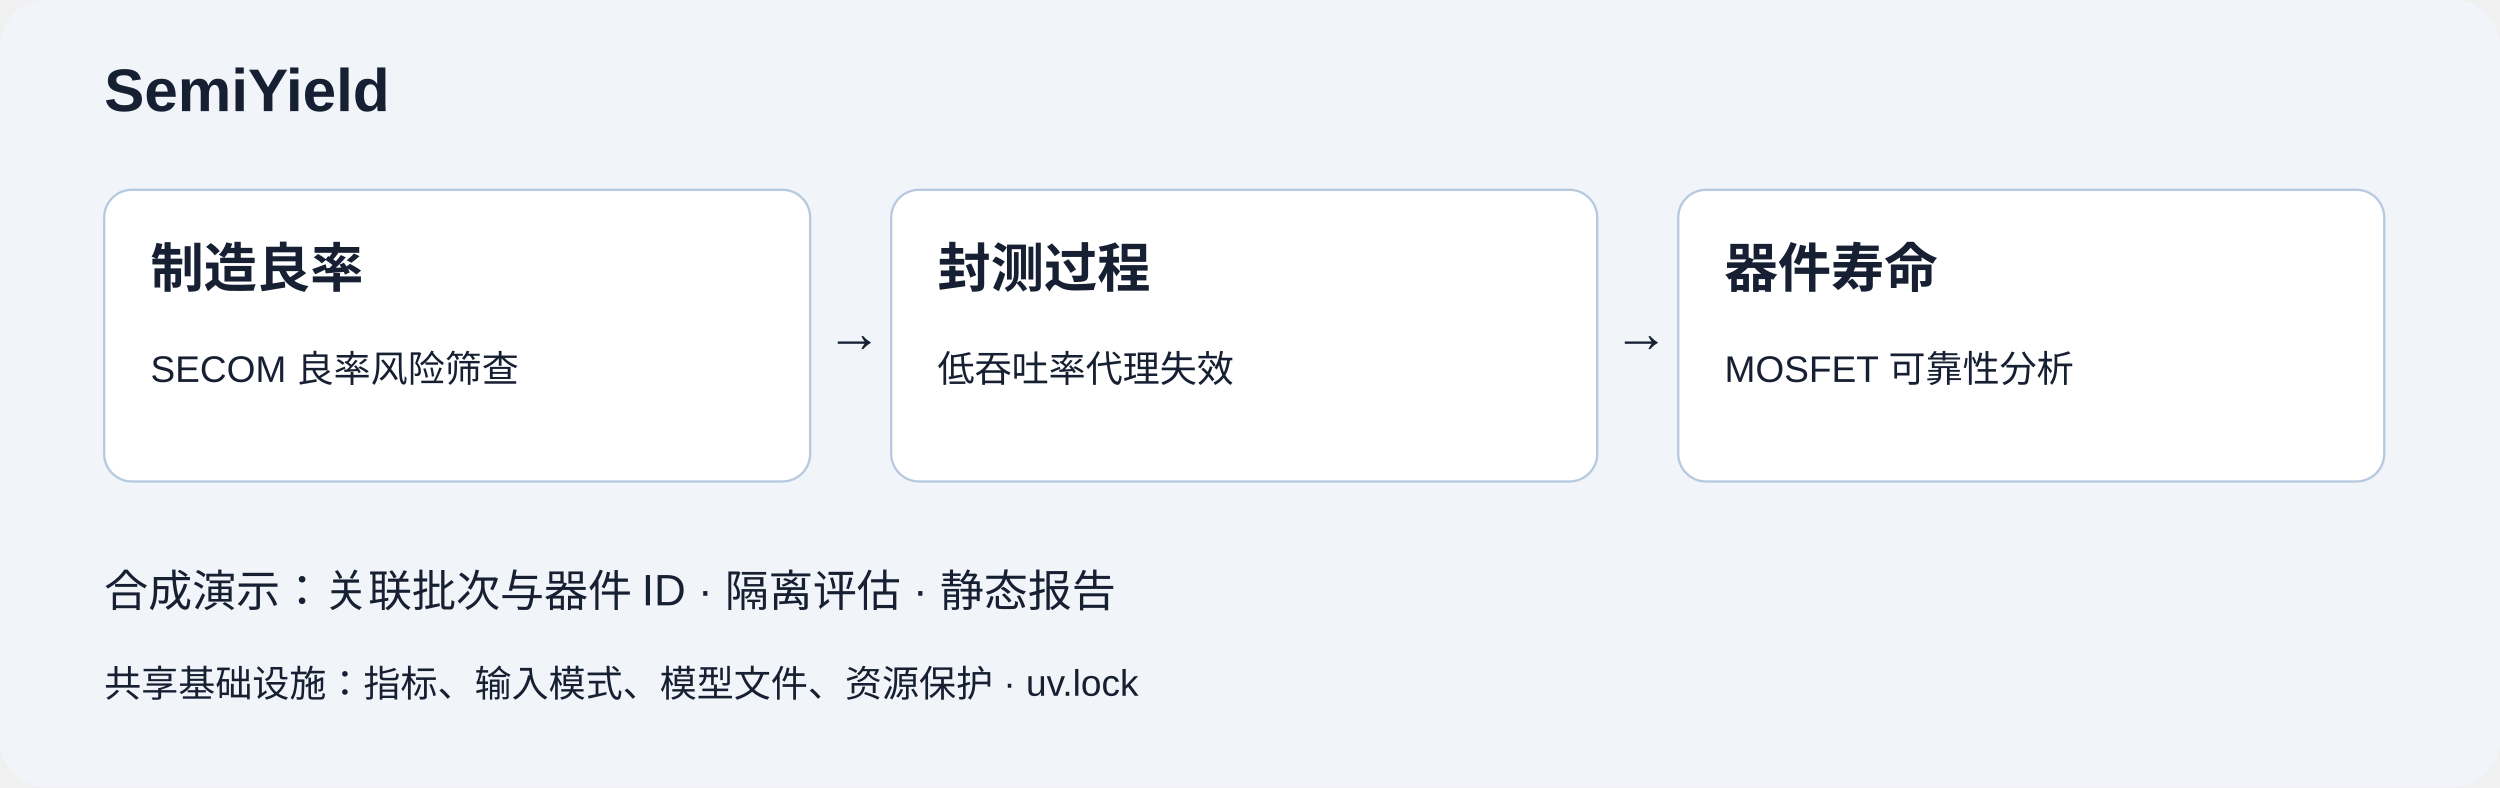
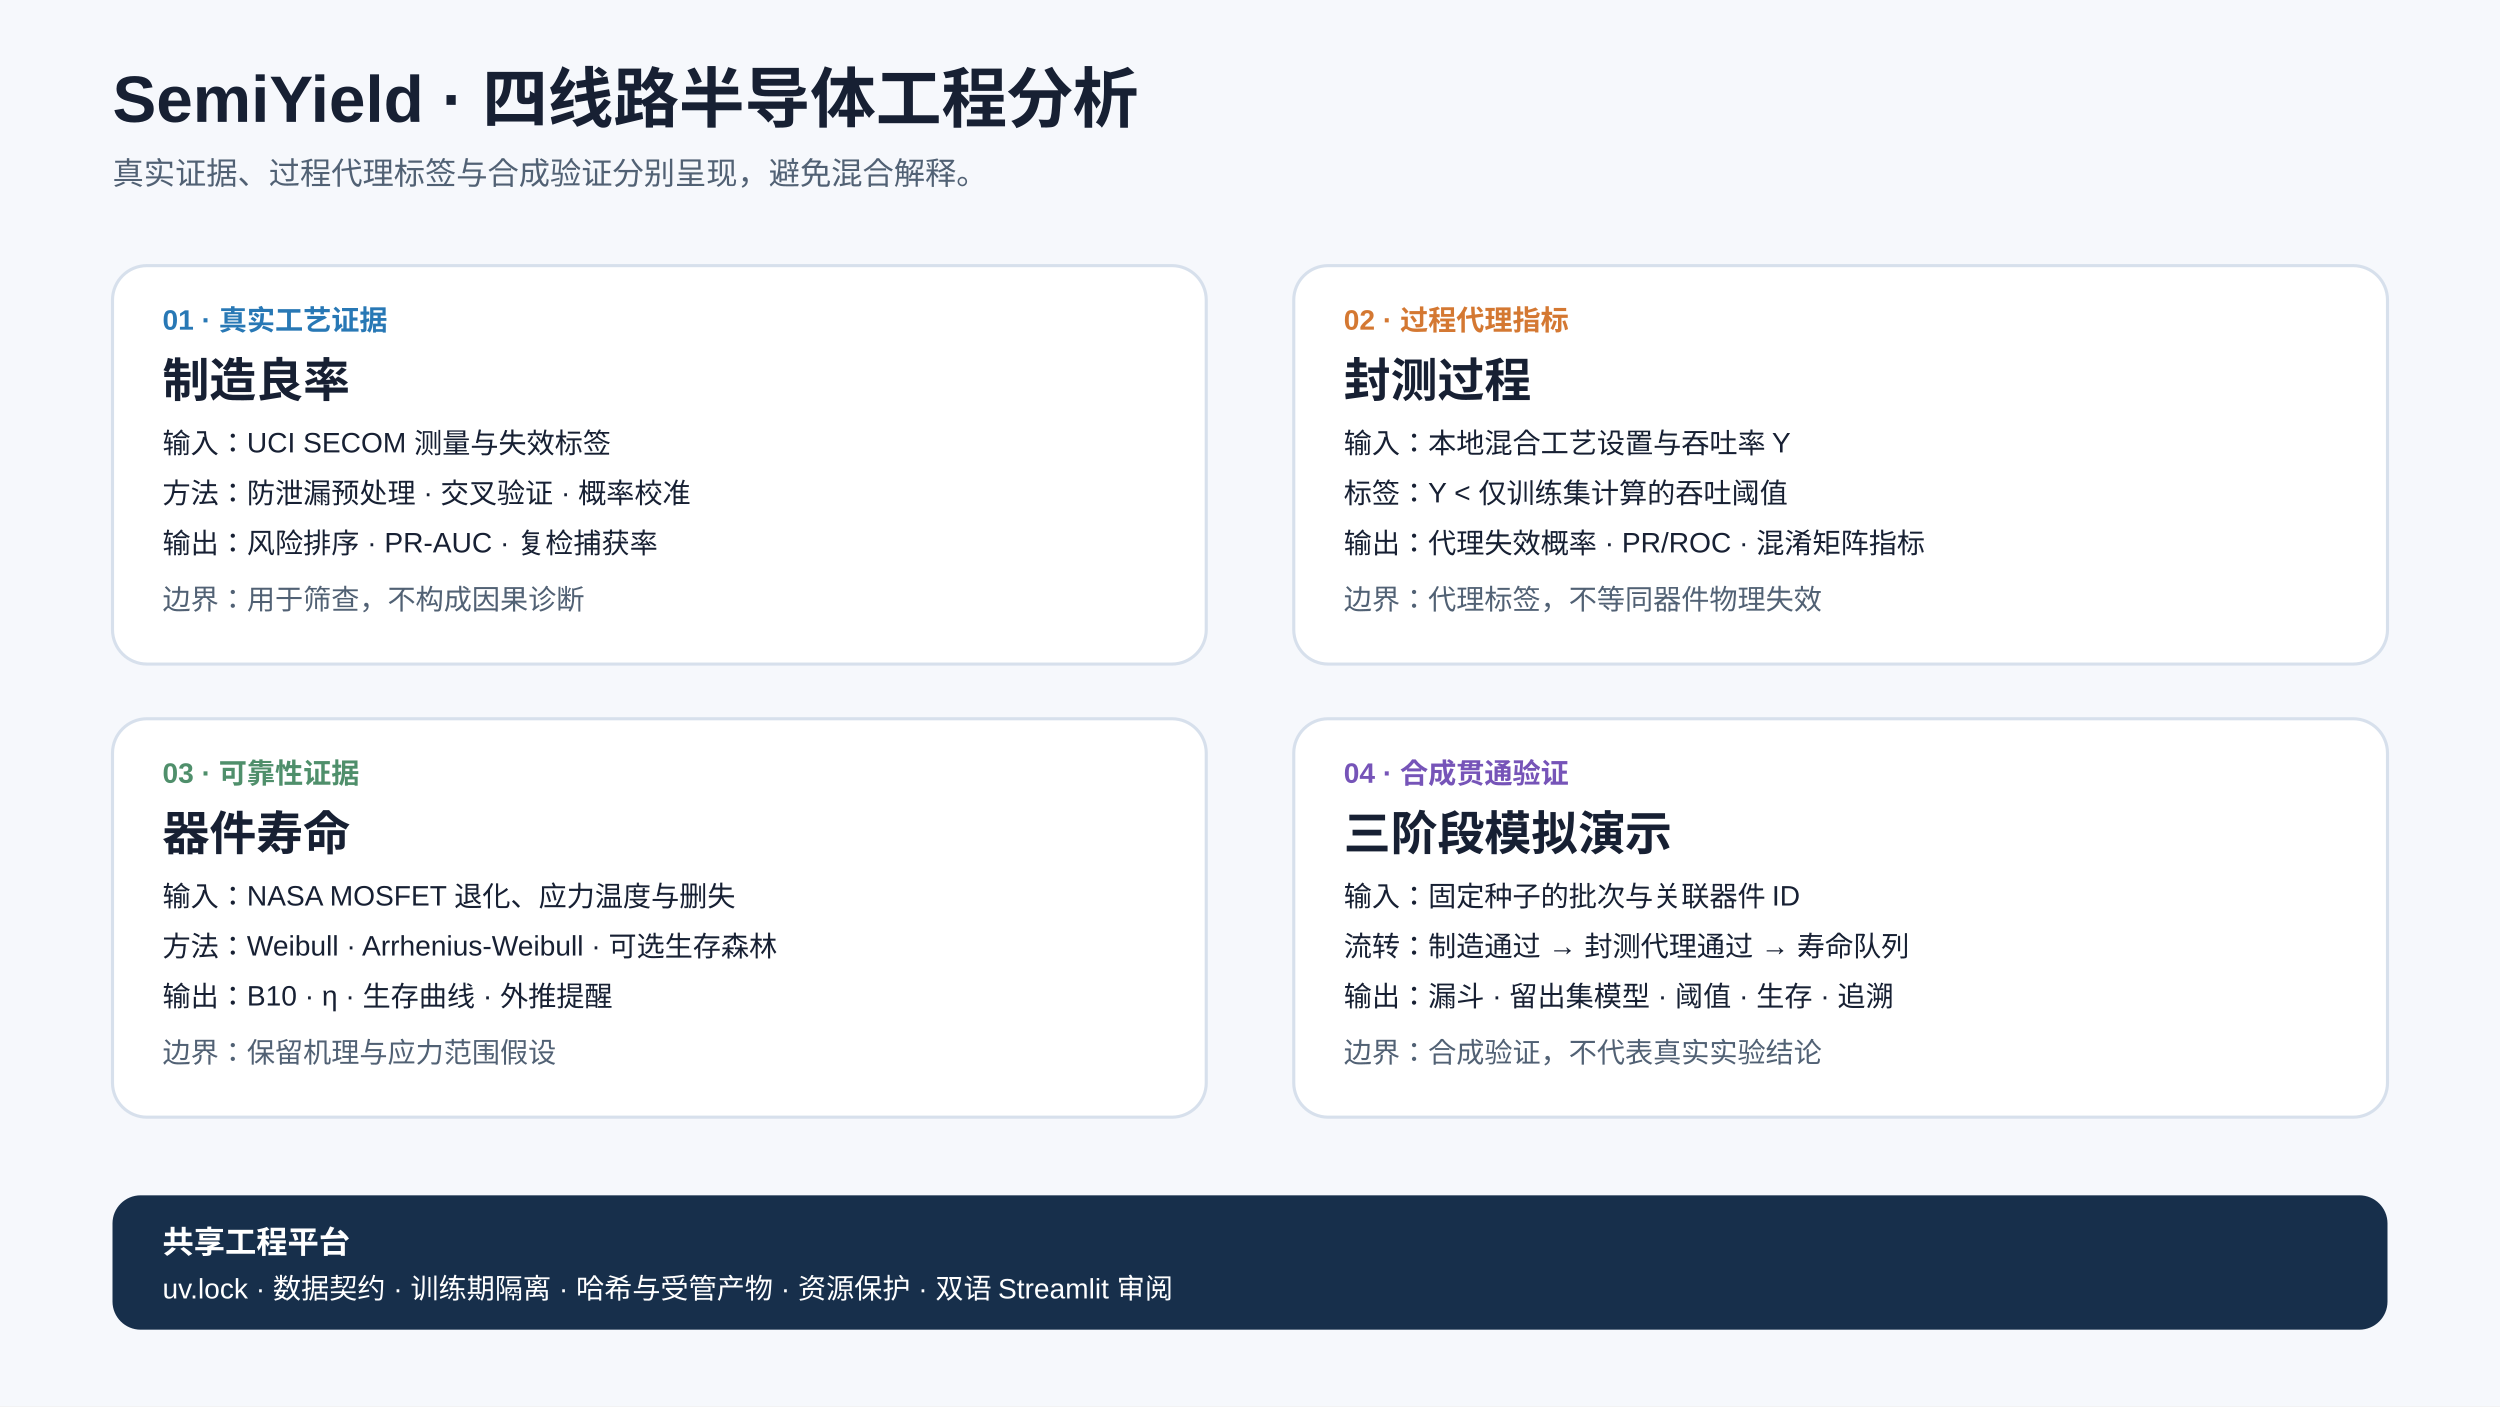
- <svg xmlns="http://www.w3.org/2000/svg" width="1080" height="340" viewBox="0 0 1080 340" role="img" aria-labelledby="title desc">
-   <rect width="1080" height="340" rx="20" fill="#f1f5f9" />
-   <g font-family="Arial, sans-serif" fill="#172033">
-     <text x="45" y="48" font-size="26" font-weight="bold">SemiYield</text>
-     <rect x="45" y="82" width="305" height="126" rx="12" fill="#ffffff" stroke="#b7c9de" />
-     <text x="65" y="124" font-size="23" font-weight="bold">制造良率</text>
-     <text x="65" y="165" font-size="16">SECOM 良率风险筛查</text>
-     <text x="357" y="152" font-size="24">→</text>
-     <rect x="385" y="82" width="305" height="126" rx="12" fill="#ffffff" stroke="#b7c9de" />
-     <text x="405" y="124" font-size="23" font-weight="bold">封测过程</text>
-     <text x="405" y="165" font-size="16">低吞吐率代理失效</text>
-     <text x="697" y="152" font-size="24">→</text>
-     <rect x="725" y="82" width="305" height="126" rx="12" fill="#ffffff" stroke="#b7c9de" />
-     <text x="745" y="124" font-size="23" font-weight="bold">器件寿命</text>
-     <text x="745" y="165" font-size="16">MOSFET 可靠性分析</text>
-     <text x="45" y="262" font-size="19">合成演示：关联批次与器件 ID · 隔离评估 · 静态报告</text>
-     <text x="45" y="301" font-size="16">共享基础设施：指标、输入模式、模型文件、资源保护 · uv.lock</text>
+ <svg xmlns="http://www.w3.org/2000/svg" width="1600" height="900" viewBox="0 0 1600 900" role="img" aria-labelledby="title desc">
+   <rect width="1600" height="900" fill="#f6f8fc" />
+   <g font-family="Arial, 'Microsoft YaHei', sans-serif" fill="#172033">
+     <text x="72" y="78" font-size="42" font-weight="700">SemiYield · 四线路半导体工程分析</text>
+     <text x="72" y="118" font-size="20" fill="#516174">真实证据、过程代理标签与合成验证分别呈现，避免混合解释。</text>
+     <g stroke="#d7e0ec" stroke-width="2">
+       <rect x="72" y="170" width="700" height="255" rx="22" fill="#fff" />
+       <rect x="828" y="170" width="700" height="255" rx="22" fill="#fff" />
+       <rect x="72" y="460" width="700" height="255" rx="22" fill="#fff" />
+       <rect x="828" y="460" width="700" height="255" rx="22" fill="#fff" />
+     </g>
+     <g font-size="18">
+       <text x="104" y="211" fill="#2878b5" font-weight="700">01 · 真实工艺证据</text>
+       <text x="104" y="254" font-size="30" font-weight="700">制造良率</text>
+       <text x="104" y="290">输入：UCI SECOM 测量与失效标签</text>
+       <text x="104" y="322">方法：防泄漏预处理 · 交叉验证 · 概率校准</text>
+       <text x="104" y="354">输出：风险排序 · PR-AUC · 复检捕获率</text>
+       <text x="104" y="390" fill="#516174">边界：用于筛查，不构成因果诊断</text>
+       <text x="860" y="211" fill="#d47832" font-weight="700">02 · 过程代理指标</text>
+       <text x="860" y="254" font-size="30" font-weight="700">封测过程</text>
+       <text x="860" y="290">输入：本地混合工艺设置与吞吐率 Y</text>
+       <text x="860" y="322">标签：Y &lt; 仅训练集计算的吞吐阈值</text>
+       <text x="860" y="354">输出：代理失效概率 · PR/ROC · 混淆矩阵指标</text>
+       <text x="860" y="390" fill="#516174">边界：代理标签，不等同器件物理失效</text>
+       <text x="104" y="501" fill="#4f8f6b" font-weight="700">03 · 可靠性证据</text>
+       <text x="104" y="544" font-size="30" font-weight="700">器件寿命</text>
+       <text x="104" y="580">输入：NASA MOSFET 退化、应力温度与删失</text>
+       <text x="104" y="612">方法：Weibull · Arrhenius-Weibull · 可选生存森林</text>
+       <text x="104" y="644">输出：B10 · η · 生存曲线 · 外推提醒</text>
+       <text x="104" y="680" fill="#516174">边界：保留机理与应力范围假设</text>
+       <text x="860" y="501" fill="#7654b8" font-weight="700">04 · 合成贯通验证</text>
+       <text x="860" y="544" font-size="30" font-weight="700">三阶段模拟演示</text>
+       <text x="860" y="580">输入：固定种子的批次与关联器件 ID</text>
+       <text x="860" y="612">流转：制造通过 → 封测代理通过 → 寿命队列</text>
+       <text x="860" y="644">输出：漏斗 · 留出集模型 · 阈值 · 生存 · 追溯</text>
+       <text x="860" y="680" fill="#516174">边界：合成验证，不代表真实实验结论</text>
+     </g>
+     <rect x="72" y="765" width="1456" height="86" rx="18" fill="#172f4b" />
+     <g fill="#fff">
+       <text x="104" y="802" font-size="20" font-weight="700">共享工程平台</text>
+       <text x="104" y="831" font-size="18">uv.lock · 数据契约 · 训练期隔离 · 哈希与受管产物 · 资源保护 · 双语 Streamlit 审阅</text>
+     </g>
  </g>
</svg>
